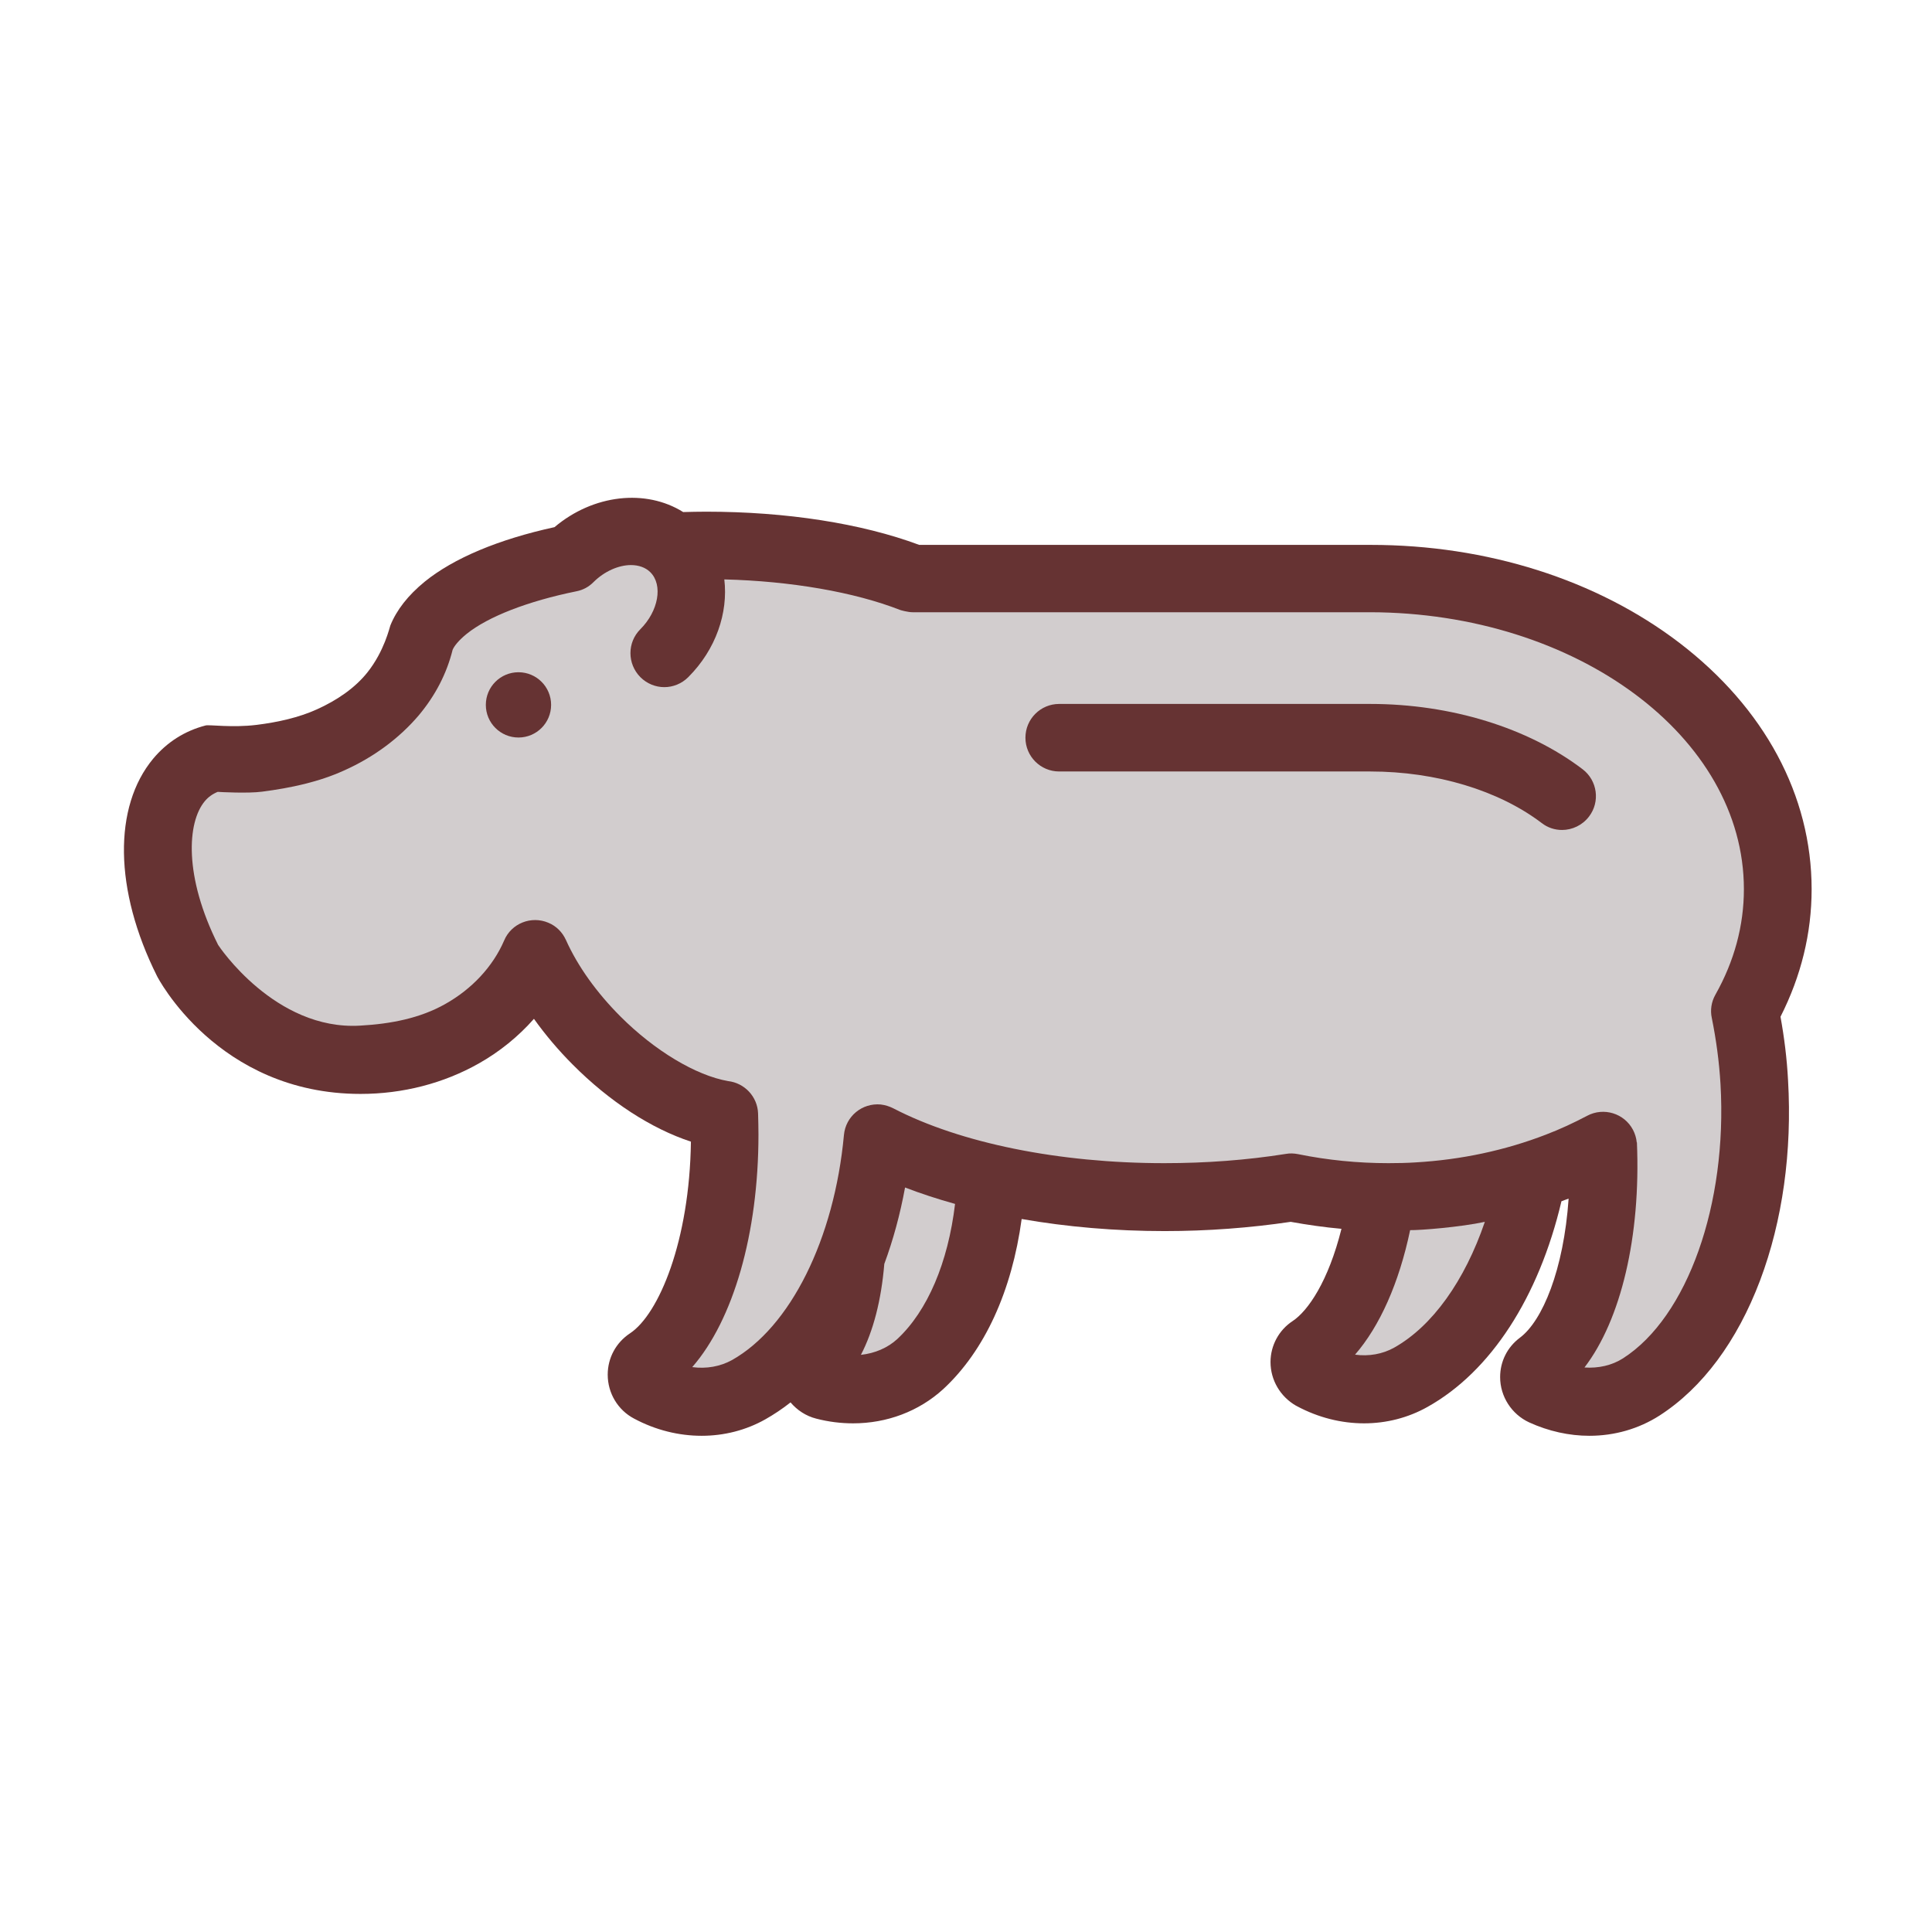
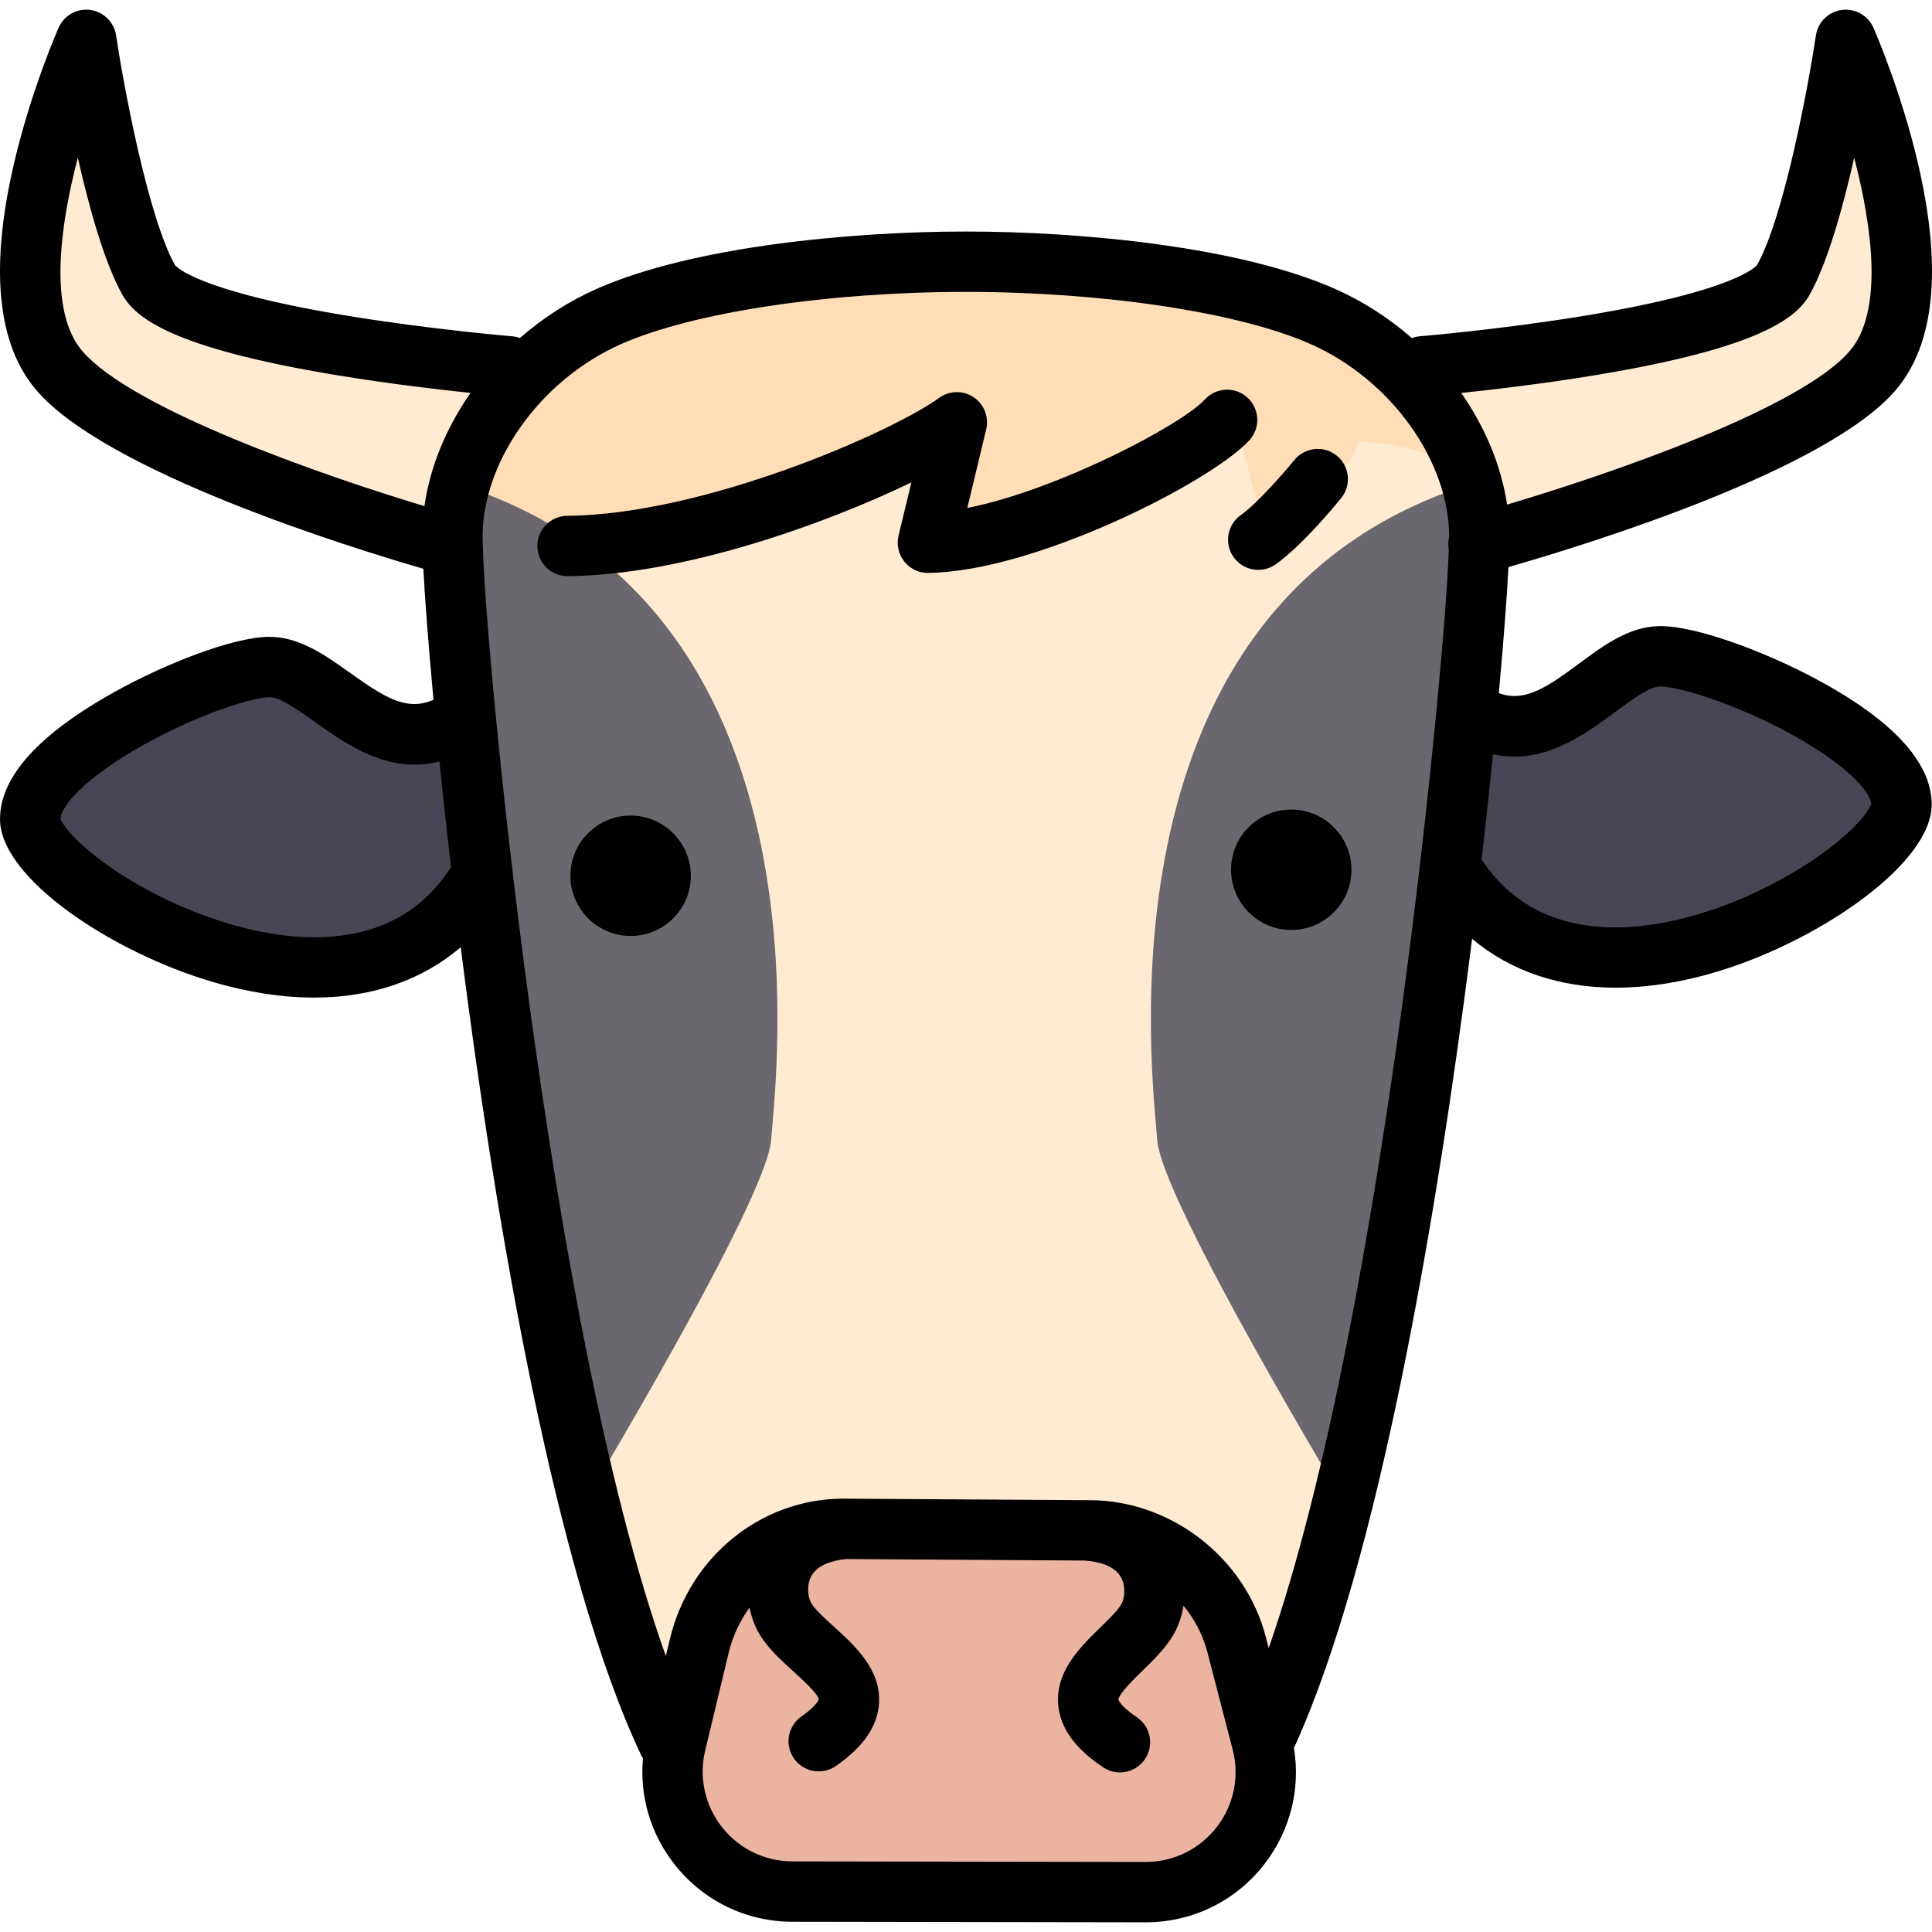
- <svg xmlns="http://www.w3.org/2000/svg" width="800px" height="800px" viewBox="0 0 1024 1024" class="icon" version="1.1">
-   <path d="M960.2 471.3c0 23.4-5.6 46.1-16.5 67.6 2 11 3.4 22.2 4 33.6 2.2 37.8-2.9 74.5-14.8 106.1-12.2 32.3-30.6 57-53.2 71.6-11.2 7.2-24.1 10.8-37.3 10.8-10.7 0-21.6-2.4-31.9-7.1-9.3-4.3-15.4-13.7-15.4-24 0-8.3 3.8-15.9 10.5-20.9 11.9-8.9 23.2-35.9 25.8-73.7-1.3 0.5-2.6 0.9-3.8 1.4-12 50.9-37.5 90.3-71 109-10.3 5.8-21.9 8.7-33.6 8.7-12 0-24.2-3-35.6-9.1-0.1-0.1-0.3-0.2-0.4-0.2-8.4-4.8-13.6-13.6-13.6-23.2 0-8.7 4.4-16.9 11.7-21.7 8.2-5.4 19-21.2 25.9-48.9-9-0.8-18-2.1-26.9-3.7-21.6 3.2-44 4.9-66.8 4.9-26.2 0-51.8-2.2-75.8-6.4-5.2 38.2-19.6 69.8-41.5 90.1-13 11.9-30 18.2-47.8 18.2-6.5 0-13.1-0.8-19.6-2.5-5.5-1.4-10.1-4.5-13.6-8.6-4.3 3.4-8.8 6.4-13.4 9-10.3 5.8-21.9 8.7-33.7 8.7-12.1 0-24.4-3-35.8-9.1-8.6-4.5-14-13.5-14-23.3 0-8.9 4.4-17 11.8-21.9 15.3-10.1 31.6-49 32.3-101.6-21-6.9-43.1-21.2-62.6-40.8-7.7-7.7-14.6-15.9-20.6-24.3-8.2 9.3-18.1 17.4-29.3 23.7-18.6 10.5-40.2 16.1-62.6 16.1-76 0-107.9-62.4-107.9-62.5-22.8-45.6-23.2-89.7-2-115.2 7.3-8.7 16.6-14.7 27.8-17.6 2-0.5 14 1.3 27-0.3 11.3-1.4 22.4-3.9 31.9-8.2 10.9-4.9 20.4-11.5 26.9-19.7 8.9-11.2 11.7-23.8 12.1-24.8 3.3-8.2 9.4-16 18.2-23.2 15.3-12.4 39-22.4 68.8-28.9 20.6-17.4 48.4-20.4 68.2-8 4-0.1 8.1-0.2 12.2-0.2 42.4 0 82.3 6.2 112.9 17.6h239.3c61.6 0 119.7 18.4 163.6 51.9 45.1 34.5 70.1 80.9 70.1 130.6z" fill="#663333" />
-   <path d="M924.3 471.3c0 19.3-5.1 38.2-15.1 55.9-2.2 3.9-2.8 8.3-1.9 12.4 2.3 11.4 3.9 23.1 4.6 35 3.7 63.6-17.5 123.4-51.6 145.3-5.9 3.8-13.1 5.4-20.5 4.9 19.3-25.2 29.9-69.4 27.8-119.3h-0.1c-0.2-2.3-0.9-4.6-2-6.7-4.6-8.7-15.5-12.1-24.3-7.4-7 3.7-14.3 7.1-21.9 10-21.5 8.3-44.8 13.3-69.1 14.7-4.6 0.3-9.4 0.4-14.3 0.4-16.2 0-32.3-1.6-48-4.8-2.1-0.4-4.3-0.5-6.4-0.1-20.7 3.3-42.4 4.9-64.4 4.9-55.7 0-108.1-10.6-143.7-29.1-2-1-4.2-1.7-6.6-2-9.9-0.9-18.6 6.3-19.5 16.2-5.1 55.1-28.4 101.9-59.4 119.3-6.2 3.4-13.5 4.7-21 3.7 21.7-24.9 35.1-70.7 35.1-123.3 0-3.6-0.1-7.2-0.2-11.1-0.3-9-7.2-16.2-15.9-17.2-17.1-3-38.9-16.1-57-34.2-12.7-12.7-22.7-26.7-28.9-40.5 0-0.1-0.1-0.1-0.1-0.2-1.8-3.9-4.9-7.2-9.2-9-9.1-3.9-19.7 0.3-23.5 9.4-5.9 13.7-17 25.7-31.3 33.7-13.3 7.5-28.8 10.5-45 11.4-45.2 2.7-75.1-42.4-75.3-42.8-18.2-36.3-16.4-64.9-7.1-76.1 1.9-2.3 4.2-3.9 6.9-5 1 0.1 16.2 0.9 23.5-0.1 15.5-2 30.2-5.2 43.4-11.2 15.7-7 29.3-17.1 39.6-29.2 8.9-10.6 14.9-22.3 18-34.8 0.8-1.9 3.1-4.9 7.4-8.4 11.4-9.2 32.6-17.4 58.2-22.6 3.6-0.7 6.6-2.4 9-4.8 5.9-5.9 13.5-9.1 19.9-9.1 4 0 7.7 1.2 10.3 3.8 6.8 6.8 4.3 20.6-5.3 30.2-7 7-7 18.3 0 25.4 3.5 3.5 8.1 5.3 12.7 5.3s9.2-1.8 12.7-5.3c14.7-14.7 21.2-34.1 19.1-51.8 35.3 0.9 68.9 6.7 93.2 16.2 0.2 0.1 4.1 1.2 6.6 1.2h242.5c109.2 0.2 198.1 65.9 198.1 146.8z" fill="#D2CDCE" />
-   <path d="M838.8 407.7c7.9 6 9.4 17.3 3.4 25.1-3.5 4.6-8.9 7.1-14.3 7.1-3.8 0-7.6-1.2-10.8-3.7-22.8-17.3-55.9-27.3-90.8-27.3H561.4c-9.9 0-17.9-8-17.9-17.9 0-9.9 8-17.9 17.9-17.9h164.9c42.6 0 83.6 12.6 112.5 34.6z" fill="#663333" />
-   <path d="M787 647.6c-10.7 31.3-27.8 55.3-48.1 66.7-6.1 3.4-13.4 4.7-20.7 3.7 13.1-15.1 23.3-37.9 29.2-66 5.2 0.1 26.7-1.6 39.6-4.4zM506.2 638.1c-3.7 31.1-14.6 56.7-30.6 71.6-5.1 4.7-11.9 7.6-19.3 8.4 6.6-12.7 10.8-29 12.4-48.2 4.7-12.7 8.4-26.3 11-40.5 8.3 3.2 17.2 6.1 26.5 8.7z" fill="#D2CDCE" />
-   <path d="M274.8 373.6m-17.3 0a17.3 17.3 0 1 0 34.6 0 17.3 17.3 0 1 0-34.6 0Z" fill="#663333" />
+ <svg xmlns="http://www.w3.org/2000/svg" height="800px" width="800px" version="1.1" id="Layer_1" viewBox="0 0 511.998 511.998" xml:space="preserve">
+   <path style="fill:#FFEBD2;" d="M489.148,10.564c0,0-6.905,46.193-16.494,63.519c-8.767,15.837-95.713,23.005-95.713,23.005  l3.579,11.354c-7.324-10.361-17.721-19.163-29.999-24.589c-22.239-9.83-60.9-14.496-94.56-14.496s-72.321,4.666-94.56,14.496  c-12.504,5.526-23.058,14.553-30.4,25.163l4.057-11.928c0,0-86.947-7.168-95.713-23.005C29.755,56.758,22.85,10.564,22.85,10.564  s-27.943,63.26-7.163,87.61c19.641,23.014,103.296,46.172,103.296,46.172l0.911-2.679c-0.014,1.229,0.007,2.457,0.089,3.678  l0.005-0.003c0.406,28.297,19.817,237.544,57.187,316.451l2.071-0.356l-0.139,0.576c-4.839,20.137,10.532,39.46,31.242,39.272  l93.537,0.15c20.709-0.188,35.727-19.789,30.522-39.832l-0.304-1.17l0.645,1.362c37.369-78.908,56.781-288.155,57.187-316.451  l0.005,0.003c0.027-0.398,0.034-0.798,0.051-1.197c4.358-1.195,85.212-23.583,104.321-45.974  C517.093,73.823,489.148,10.564,489.148,10.564z" />
+   <path style="fill:#EBB4A0;" d="M328.987,438.454l-10.693-18.201c-5.217-8.882-14.615-14.315-24.756-14.315h-73.533  c-10.141,0-19.539,5.434-24.756,14.315l-10.693,18.201c-6.392,10.879-5.544,23.327-5.544,36.015  c0,15.146,12.022,27.423,26.852,27.423h100.272c14.831,0,26.852-12.278,26.852-27.423  C332.987,461.781,335.378,449.333,328.987,438.454z" />
+   <path style="fill:#FFDEB7;" d="M380.521,108.443c-3.191-4.516-6.969-8.735-11.229-12.508c-5.276-3.277-12.247-6.494-20.158-9.565  c-1.259-1.522-2.614-3.097-4.039-4.69c-22.743-8.343-58.062-12.321-89.133-12.321c-31.019,0-66.273,3.966-89.02,12.28  c-1.44,1.607-2.807,3.196-4.076,4.731c-8.035,3.119-15.102,6.388-20.406,9.718c-4.37,3.894-8.227,8.257-11.459,12.928l1.447-4.255  c-10.953,12.056-12.245,20.185-12.398,37.046c10.966,0.51,24.647,1.078,31.162,1.078c48.797,0,89.781-22.812,103.688-32.938  l-7.707,32.066c25.328-0.23,70.452-22.638,79.693-32.722l8.29,31.922c24.809-16.192,24.809-24.191,24.809-24.191  s16.168,0.019,30.811,8.87c-1.396-7.661-4.483-13.746-11.532-21.446L380.521,108.443z" />
+   <g>
+     <path style="fill:#6B676E;" d="M120.502,128.02c-0.596,4.48-0.761,9.625-1.402,15.856c-2.383,23.188,20.792,174.854,34.589,256.209   c0,0,49.562-82.008,50.667-97.967C205.461,286.177,222.239,159.304,120.502,128.02z" />
+     <path style="fill:#6B676E;" d="M390.529,128.02c0.595,4.48,0.251,9.698,1.401,15.856c4.33,23.19-18.643,174.857-34.589,256.209   c0,0-49.562-82.008-50.667-97.967C305.57,286.177,288.792,159.304,390.529,128.02z" />
+   </g>
+   <g>
+     <path style="fill:#464655;" d="M71.305,176.766c-13.927,0.126-63.465,22.463-63.303,40.368   c0.16,17.582,85.025,67.647,117.761,17.69l-6.566-42.577C99.392,202.377,85.231,176.639,71.305,176.766z" />
+     <path style="fill:#464655;" d="M439.895,173.924c-13.927,0.127-27.618,26.117-47.603,16.35l-5.791,42.69   c33.639,49.352,117.58-2.247,117.42-19.829C503.758,195.23,453.821,173.799,439.895,173.924z" />
+   </g>
+   <path d="M167.12,216.128c-0.024,0-0.122,0-0.146,0.001c-8.799,0.08-15.891,7.303-15.81,16.101  c0.079,8.719,7.237,15.812,15.955,15.812c0.024,0,0.122,0,0.146-0.001c4.262-0.039,8.254-1.735,11.24-4.776  c2.987-3.042,4.61-7.063,4.571-11.325C182.996,223.221,175.839,216.128,167.12,216.128z M167.119,233.137v-1.092l0.007,7.999  L167.119,233.137z" />
+   <path d="M342.196,214.537c-0.024,0-0.123,0-0.147,0.001c-4.262,0.039-8.254,1.735-11.24,4.775c-2.987,3.042-4.61,7.064-4.571,11.326  c0.079,8.719,7.237,15.811,15.954,15.811c0.024,0,0.123,0,0.147-0.001c8.799-0.08,15.891-7.303,15.81-16.101  C358.072,221.63,350.915,214.537,342.196,214.537z M342.193,238.452v-7.999h0.001L342.193,238.452z" />
+   <path d="M480.827,179.707c-12.914-6.872-31.023-13.782-40.818-13.782c-0.062,0-0.125,0-0.187,0.001  c-8.058,0.073-14.812,5.082-21.344,9.925c-8.642,6.408-14.483,10.329-21.271,7.836c1.35-14.805,2.197-26.403,2.547-33.409  c20.852-5.98,84.423-25.566,102.641-46.913c10.357-12.137,12.349-32.305,5.918-59.942c-4.506-19.369-11.55-35.419-11.848-36.092  c-1.438-3.256-4.855-5.168-8.384-4.696c-3.528,0.475-6.318,3.224-6.844,6.745c-1.861,12.451-8.289,47.651-15.548,60.772  c-0.192,0.279-5.179,6.896-46.269,13.609c-21.938,3.584-42.926,5.337-43.136,5.355c-0.746,0.062-1.456,0.23-2.125,0.479  c-6.025-5.27-12.894-9.738-20.404-13.059c-25.319-11.19-67.118-15.179-97.794-15.179c-30.675,0-72.474,3.988-97.795,15.179  c-7.502,3.315-14.363,7.777-20.383,13.04c-0.653-0.237-1.344-0.4-2.07-0.46c-0.209-0.018-21.197-1.771-43.136-5.355  c-41.088-6.711-46.075-13.328-46.234-13.551C39.058,57.048,32.625,21.837,30.761,9.381c-0.527-3.52-3.316-6.27-6.845-6.744  c-3.529-0.479-6.945,1.439-8.383,4.695C15.236,8.006,8.192,24.057,3.686,43.425c-6.431,27.637-4.439,47.805,5.918,59.942  c18.551,21.737,83.3,41.768,102.587,47.363c0.377,7.33,1.271,19.388,2.685,34.704c-7.044,3.18-13.06-0.661-22.122-7.13  c-6.619-4.725-13.483-9.606-21.52-9.536c-9.751,0.088-27.879,7.374-40.747,14.524c-20.328,11.296-30.582,22.706-30.48,33.915  c0.142,15.642,29.836,35.23,56.397,43.026c9.442,2.772,18.438,4.134,26.832,4.134c15.302,0,28.574-4.556,38.854-13.346  c9.331,73.732,25.194,166.336,47.859,214.196c0.129,0.273,0.284,0.524,0.439,0.776c-0.898,10.047,2.025,20.04,8.389,28.115  c7.603,9.645,19.001,15.178,31.275,15.178l0.287-0.001l93.537,0.149c0.003,0,0.007,0,0.011,0c0.025,0,0.05,0,0.075,0  c12.351-0.112,23.742-5.799,31.255-15.602c6.753-8.814,9.463-19.788,7.69-30.601c22.398-48.895,38.047-141.349,47.214-214.43  c10.171,8.534,23.159,12.942,38.051,12.942c8.789,0,18.236-1.529,28.146-4.634c26.415-8.278,55.747-28.402,55.605-44.044  C511.816,201.854,501.356,190.632,480.827,179.707z M119.073,230.441c-12.315,18.794-33.072,19.497-48.311,16.778  c-12.515-2.233-26.358-7.725-37.978-15.068c-11.477-7.252-16.188-13.312-16.778-15.277c0.211-3.094,6.205-10.684,22.248-19.6  c14.575-8.099,28.6-12.47,33.122-12.511c2.854-0.046,7.757,3.473,12.081,6.561c8.416,6.007,19.529,13.93,33.006,10.479  c0.886,8.707,1.902,18.109,3.052,28.028C119.362,230.027,119.212,230.229,119.073,230.441z M112.478,134.132  c-26.861-8.079-77.515-25.694-90.706-41.15c-8.815-10.327-6.095-32.306-1.147-51.187c2.987,13.223,7.007,27.644,11.721,36.161  c3.423,6.186,12.978,14.215,56.839,21.46c13.745,2.271,26.954,3.82,35.515,4.715C118.258,113.34,113.968,123.666,112.478,134.132z   M322.514,484.101c-4.487,5.856-11.287,9.257-18.661,9.336l-93.578-0.149l-0.227,0.001c-7.342,0-14.161-3.31-18.71-9.082  c-4.547-5.77-6.171-13.178-4.454-20.323l6.216-25.863c1.072-4.457,2.987-8.508,5.536-11.988c0.559,2.821,1.574,5.364,2.842,7.386  c2.254,3.594,5.557,6.593,8.752,9.493c2.292,2.081,6.557,5.953,6.754,7.45c-0.003,0.016-0.431,1.609-4.592,4.508  c-3.624,2.526-4.516,7.511-1.991,11.136c1.555,2.231,4.041,3.426,6.57,3.426c1.579,0,3.172-0.466,4.565-1.437  c7.286-5.076,11.017-10.498,11.408-16.576c0.577-8.968-6.376-15.28-11.963-20.352c-2.393-2.173-4.867-4.418-5.951-6.147  c-0.849-1.354-1.364-4.557-0.121-7.05c1.616-3.241,5.854-4.355,9.294-4.707l63.22,0.395c3.5,0.249,7.99,1.247,9.72,4.564  c1.288,2.47,0.832,5.682,0.007,7.051c-1.049,1.743-3.351,3.986-5.578,6.156c-5.319,5.183-11.939,11.634-11.125,20.542  c0.557,6.099,4.449,11.49,11.897,16.48c1.367,0.916,2.915,1.355,4.445,1.355c2.579,0,5.109-1.245,6.652-3.547  c2.459-3.669,1.478-8.639-2.193-11.097c-4.391-2.941-4.867-4.628-4.87-4.628c0.076-1.525,4.319-5.66,6.359-7.647  c2.953-2.878,6.006-5.853,8.119-9.362c1.297-2.155,2.295-4.888,2.776-7.902c2.937,3.556,5.149,7.742,6.345,12.345l6.686,25.746  C328.523,470.767,327.009,478.234,322.514,484.101z M383.929,145.622c-0.518,24.131-16.64,202.044-47.711,291.133l-0.755-2.91  c-5.459-21.024-25.112-36.282-46.728-36.282l-0.337,0.001l-64.116-0.4c-0.157-0.007-0.315-0.006-0.474-0.003l-0.567-0.004  c-0.041,0-0.082,0-0.123,0c-21.624,0.196-40.363,15.461-45.57,37.123l-1.1,4.576c-31.885-89.279-48.271-272.688-48.465-293.951  c-0.002-0.253-0.019-0.503-0.044-0.75c-1.02-20.556,14.637-43.237,36.697-52.988c18.985-8.392,54.833-13.814,91.327-13.814  s72.342,5.422,91.326,13.813c21.391,9.455,36.761,31.068,36.745,51.111C383.767,143.348,383.723,144.483,383.929,145.622z   M387.228,104.139c8.56-0.892,21.803-2.446,35.586-4.722c43.86-7.246,53.414-15.274,56.839-21.46  c4.713-8.516,8.734-22.94,11.721-36.161c4.949,18.882,7.668,40.858-1.147,51.186c-13.034,15.272-63.378,32.586-90.84,40.737  C397.843,123.397,393.582,113.224,387.228,104.139z M479.416,228.601c-11.485,7.553-25.225,13.296-37.698,15.755  c-15.188,2.996-35.952,2.67-48.609-15.897c-0.149-0.218-0.308-0.426-0.474-0.625c1.14-9.915,2.146-19.295,3.016-27.953  c13.328,2.918,24.142-5.09,32.355-11.18c4.269-3.165,9.107-6.753,11.961-6.779c0.023,0,0.045,0,0.068,0  c4.594,0,18.63,4.112,33.276,11.906c16.203,8.623,22.333,16.101,22.601,19.193C495.359,214.997,490.759,221.141,479.416,228.601z" />
+   <path d="M331.091,116.673c2.984-3.256,2.765-8.317-0.493-11.301c-3.256-2.985-8.316-2.765-11.301,0.493  c-6.188,6.753-39.075,24.023-62.953,28.75l5.005-20.827c0.784-3.258-0.548-6.661-3.335-8.522c-2.788-1.862-6.44-1.787-9.149,0.186  c-12.248,8.918-61.942,30.908-98.529,31.241c-4.417,0.04-7.966,3.653-7.926,8.071c0.04,4.393,3.612,7.927,7.997,7.927  c0.024,0,0.05,0,0.074-0.001c30.51-0.277,68.297-13.848,91.038-24.849l-3.392,14.114c-0.576,2.396-0.016,4.921,1.518,6.849  c1.534,1.928,3.866,3.087,6.332,3.019C274.082,151.566,320.9,127.792,331.091,116.673z" />
+   <path d="M333.448,151.027c1.594,0,3.204-0.476,4.605-1.465c7.124-5.027,16.343-16.289,17.372-17.558  c2.783-3.431,2.257-8.468-1.175-11.25c-3.43-2.782-8.468-2.255-11.25,1.175c-2.244,2.768-9.664,11.382-14.171,14.564  c-3.609,2.548-4.469,7.539-1.922,11.147C328.465,149.848,330.936,151.027,333.448,151.027z" />
</svg>
